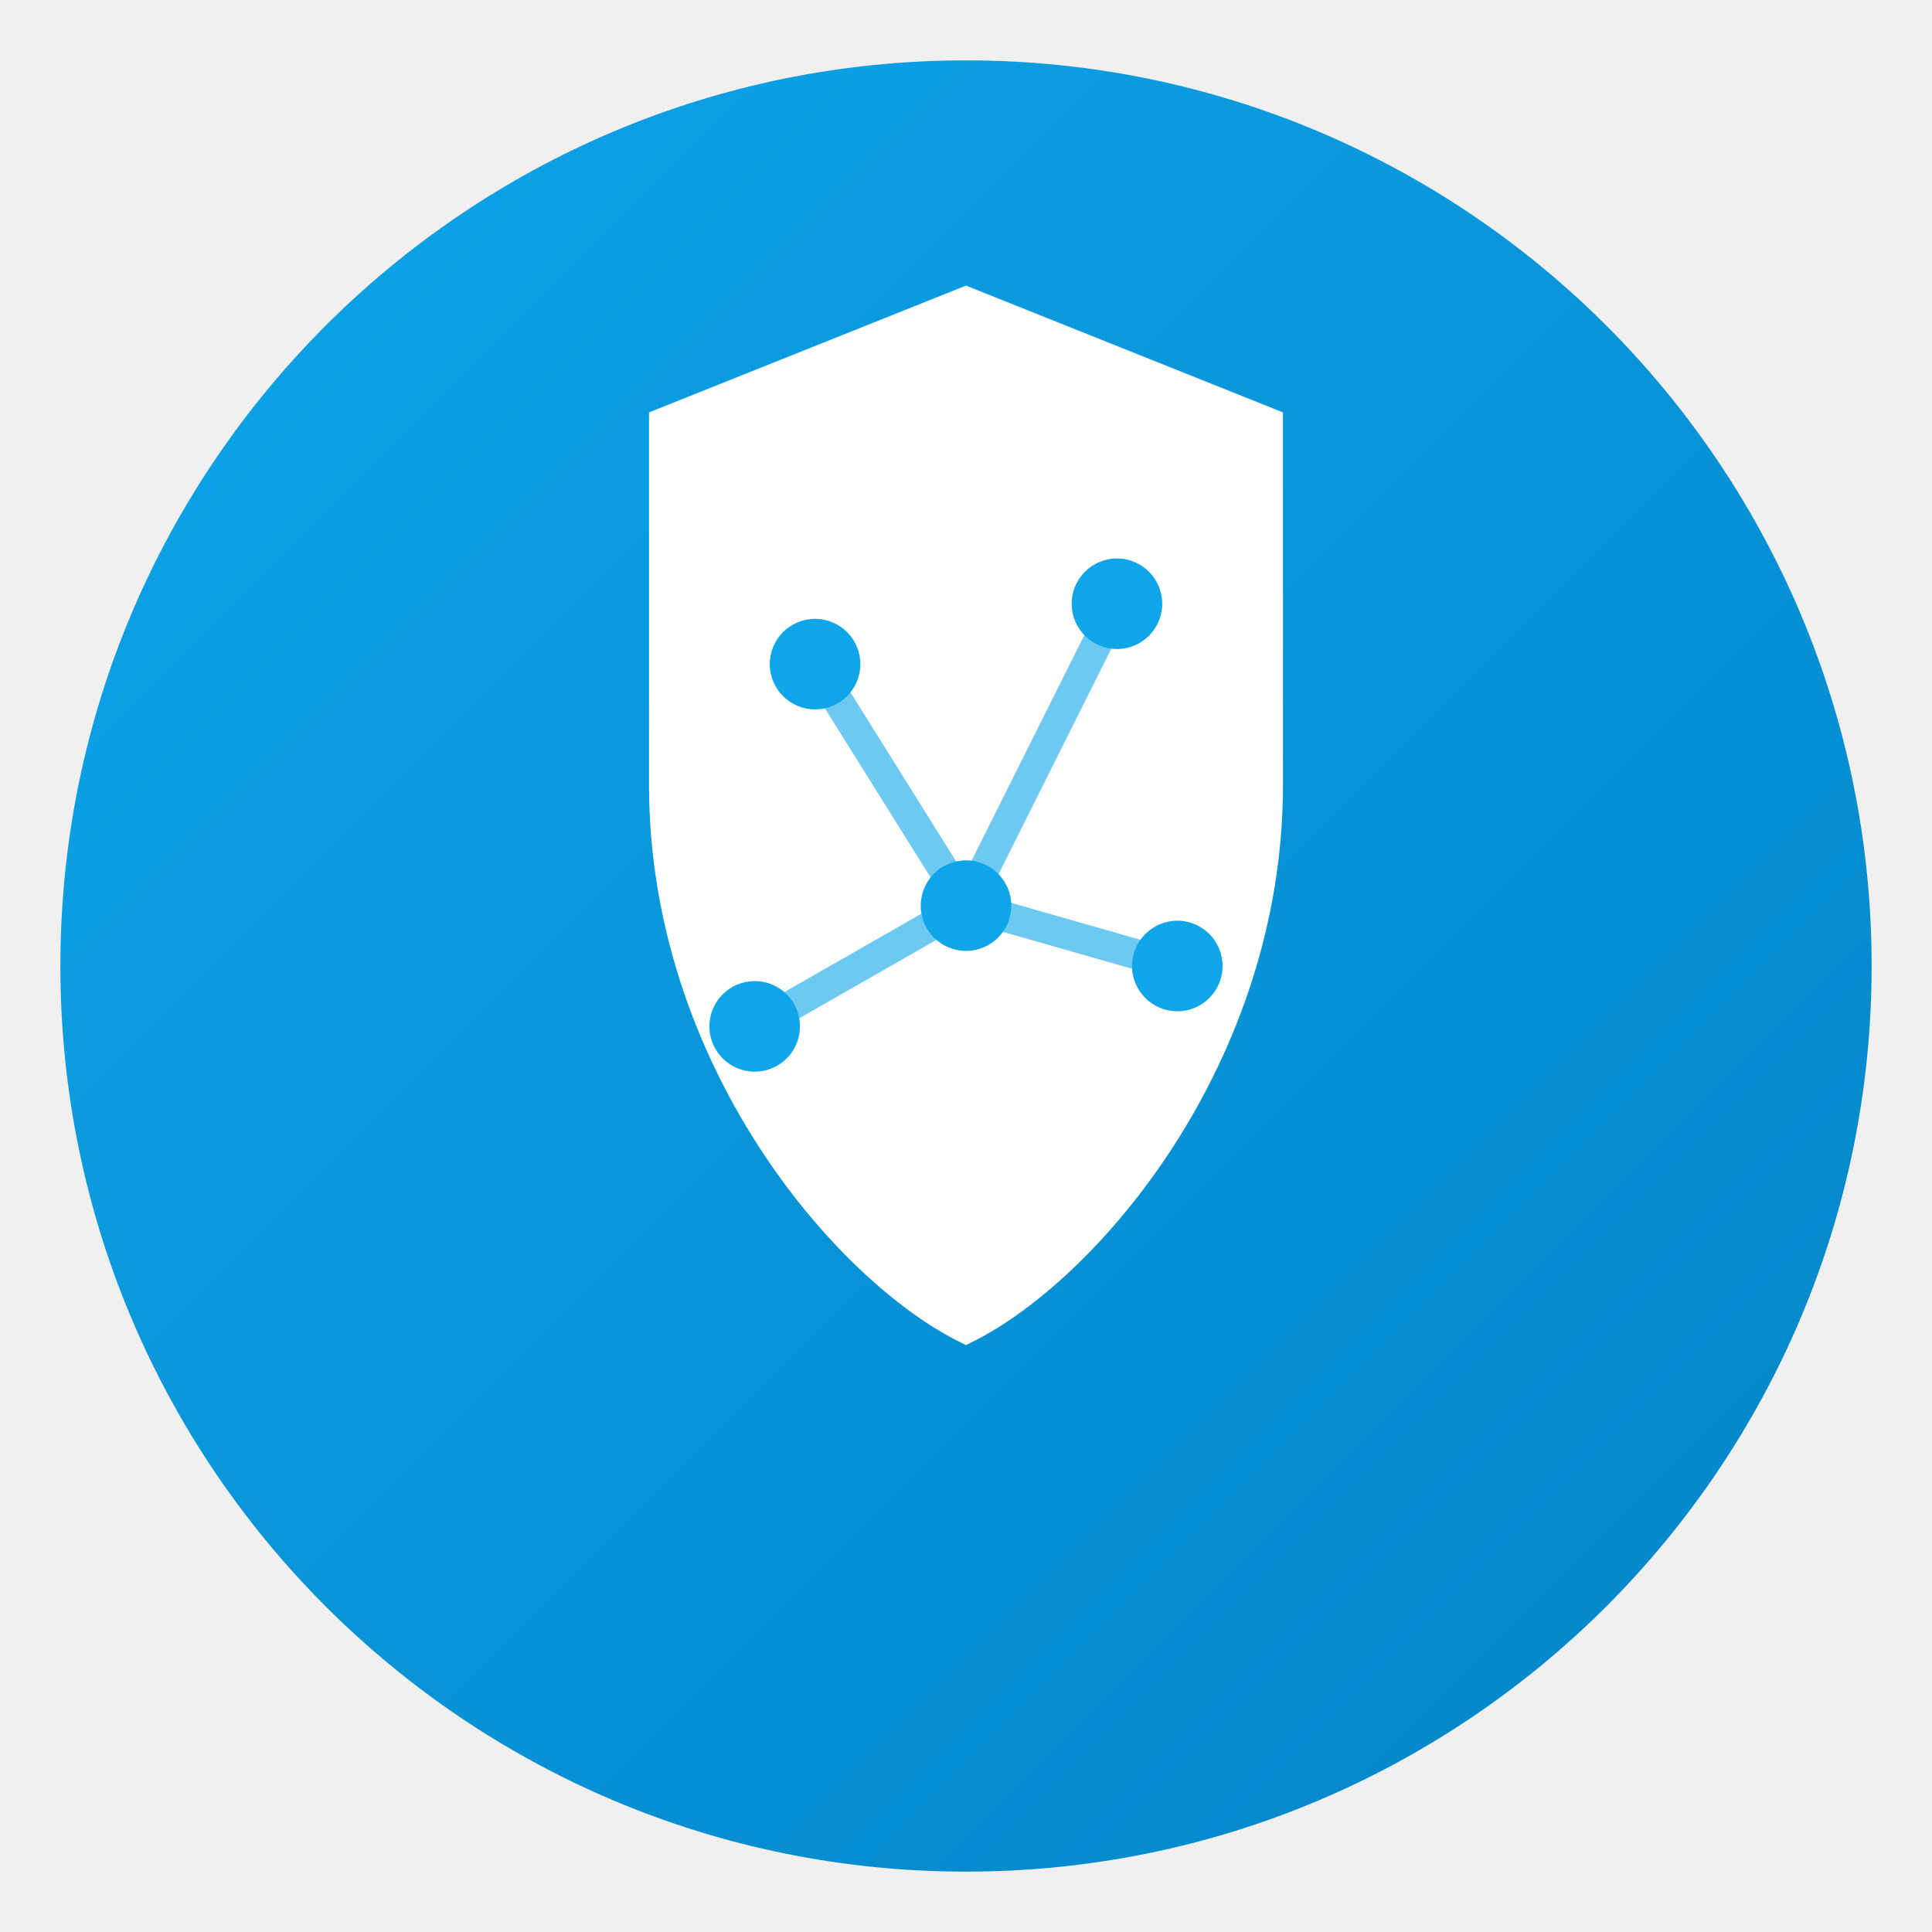
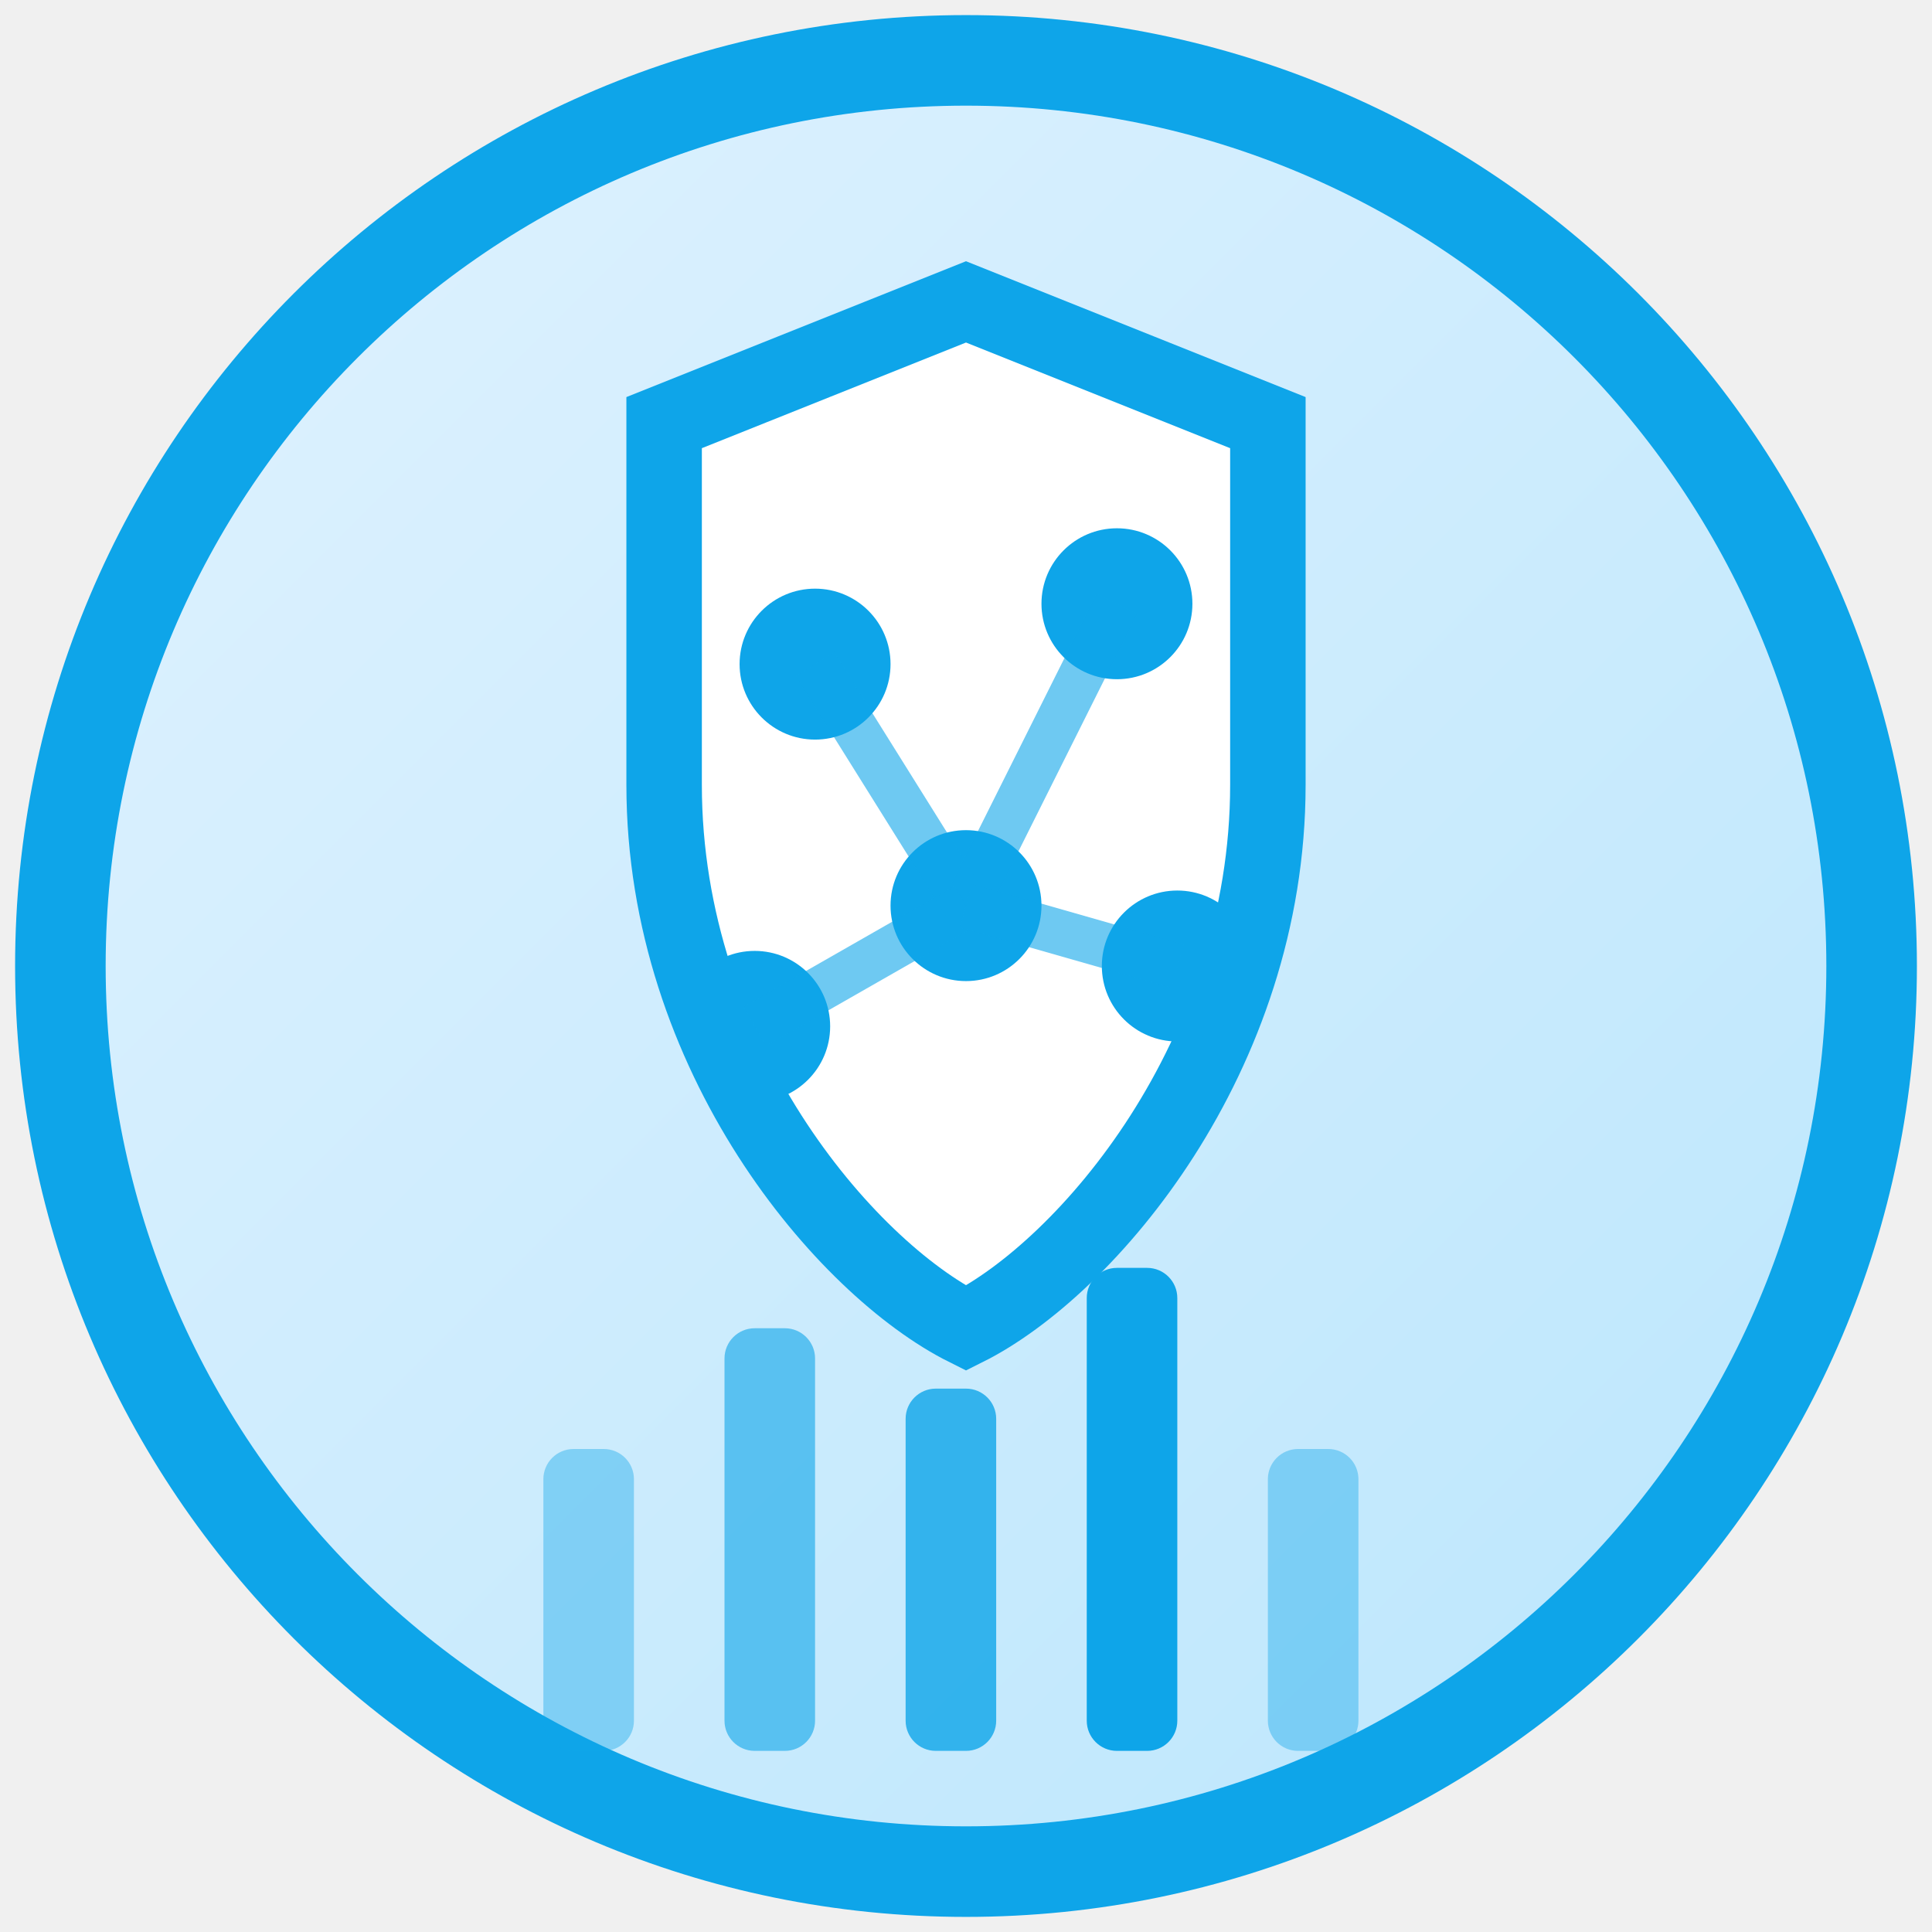
<svg xmlns="http://www.w3.org/2000/svg" width="32" height="32" viewBox="0 0 64 64" fill="none">
  <defs>
    <linearGradient id="gradient" x1="0%" y1="0%" x2="100%" y2="100%">
-       <stop offset="0%" style="stop-color:#0ea5e9;stop-opacity:1" />
-       <stop offset="100%" style="stop-color:#0284c7;stop-opacity:1" />
+       <stop offset="0%" style="stop-color:#E0F2FE;stop-opacity:1" />
+       <stop offset="100%" style="stop-color:#BAE6FD;stop-opacity:1" />
    </linearGradient>
  </defs>
-   <circle cx="32" cy="32" r="30" fill="url(#gradient)" />
-   <path d="M32 10L22 14V26C22 35 28 42 32 44C36 42 42 35 42 26V14L32 10Z" fill="white" stroke="white" stroke-width="1" />
-   <circle cx="27" cy="22" r="1.5" fill="#0ea5e9" />
-   <circle cx="37" cy="20" r="1.5" fill="#0ea5e9" />
-   <circle cx="32" cy="30" r="1.5" fill="#0ea5e9" />
-   <circle cx="25" cy="34" r="1.5" fill="#0ea5e9" />
-   <circle cx="39" cy="32" r="1.5" fill="#0ea5e9" />
-   <line x1="27" y1="22" x2="32" y2="30" stroke="#0ea5e9" stroke-width="1" opacity="0.6" />
-   <line x1="37" y1="20" x2="32" y2="30" stroke="#0ea5e9" stroke-width="1" opacity="0.6" />
-   <line x1="32" y1="30" x2="25" y2="34" stroke="#0ea5e9" stroke-width="1" opacity="0.6" />
-   <line x1="32" y1="30" x2="39" y2="32" stroke="#0ea5e9" stroke-width="1" opacity="0.6" />
+   <circle cx="32" cy="32" r="30" fill="url(#gradient)" stroke="#0EA5E9" stroke-width="3" />
+   <path d="M32 10L22 14V26C22 35 28 42 32 44C36 42 42 35 42 26V14L32 10Z" fill="white" stroke="#0EA5E9" stroke-width="2.5" />
+   <circle cx="27" cy="22" r="2.5" fill="#0EA5E9" />
+   <circle cx="37" cy="20" r="2.5" fill="#0EA5E9" />
+   <circle cx="32" cy="30" r="2.5" fill="#0EA5E9" />
+   <circle cx="25" cy="34" r="2.5" fill="#0EA5E9" />
+   <circle cx="39" cy="32" r="2.5" fill="#0EA5E9" />
+   <line x1="27" y1="22" x2="32" y2="30" stroke="#0EA5E9" stroke-width="1.5" opacity="0.6" />
+   <line x1="37" y1="20" x2="32" y2="30" stroke="#0EA5E9" stroke-width="1.5" opacity="0.6" />
+   <line x1="32" y1="30" x2="25" y2="34" stroke="#0EA5E9" stroke-width="1.5" opacity="0.6" />
+   <line x1="32" y1="30" x2="39" y2="32" stroke="#0EA5E9" stroke-width="1.5" opacity="0.6" />
+   <rect x="18" y="48" width="3" height="10" rx="1" fill="#0EA5E9" opacity="0.4" />
+   <rect x="24" y="44" width="3" height="14" rx="1" fill="#0EA5E9" opacity="0.6" />
+   <rect x="30" y="46" width="3" height="12" rx="1" fill="#0EA5E9" opacity="0.8" />
+   <rect x="36" y="42" width="3" height="16" rx="1" fill="#0EA5E9" />
+   <rect x="42" y="48" width="3" height="10" rx="1" fill="#0EA5E9" opacity="0.4" />
</svg>
